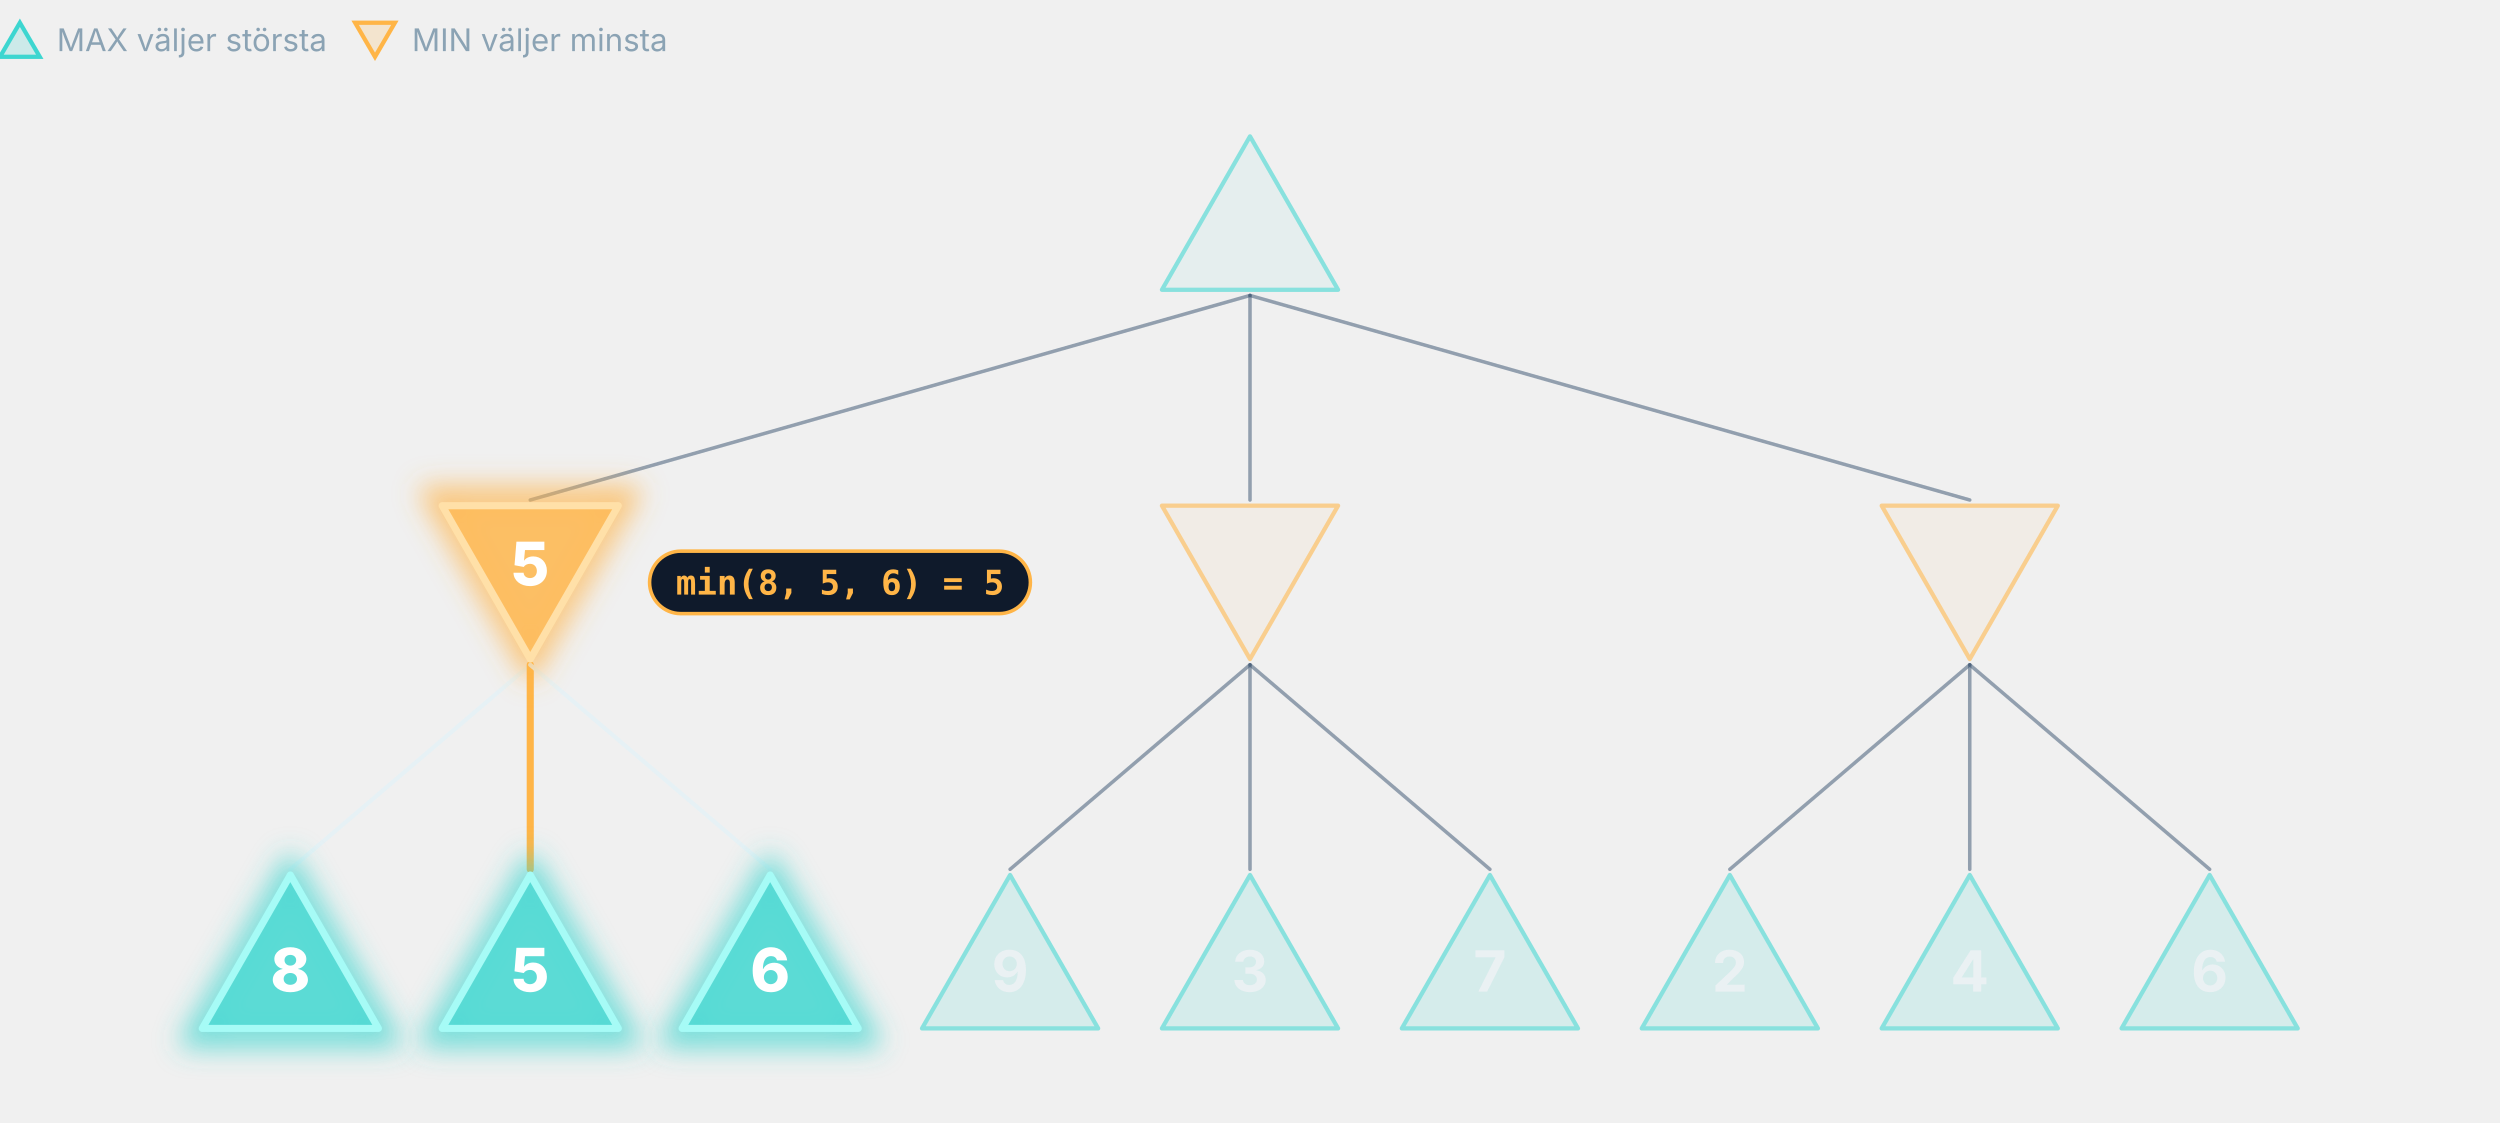
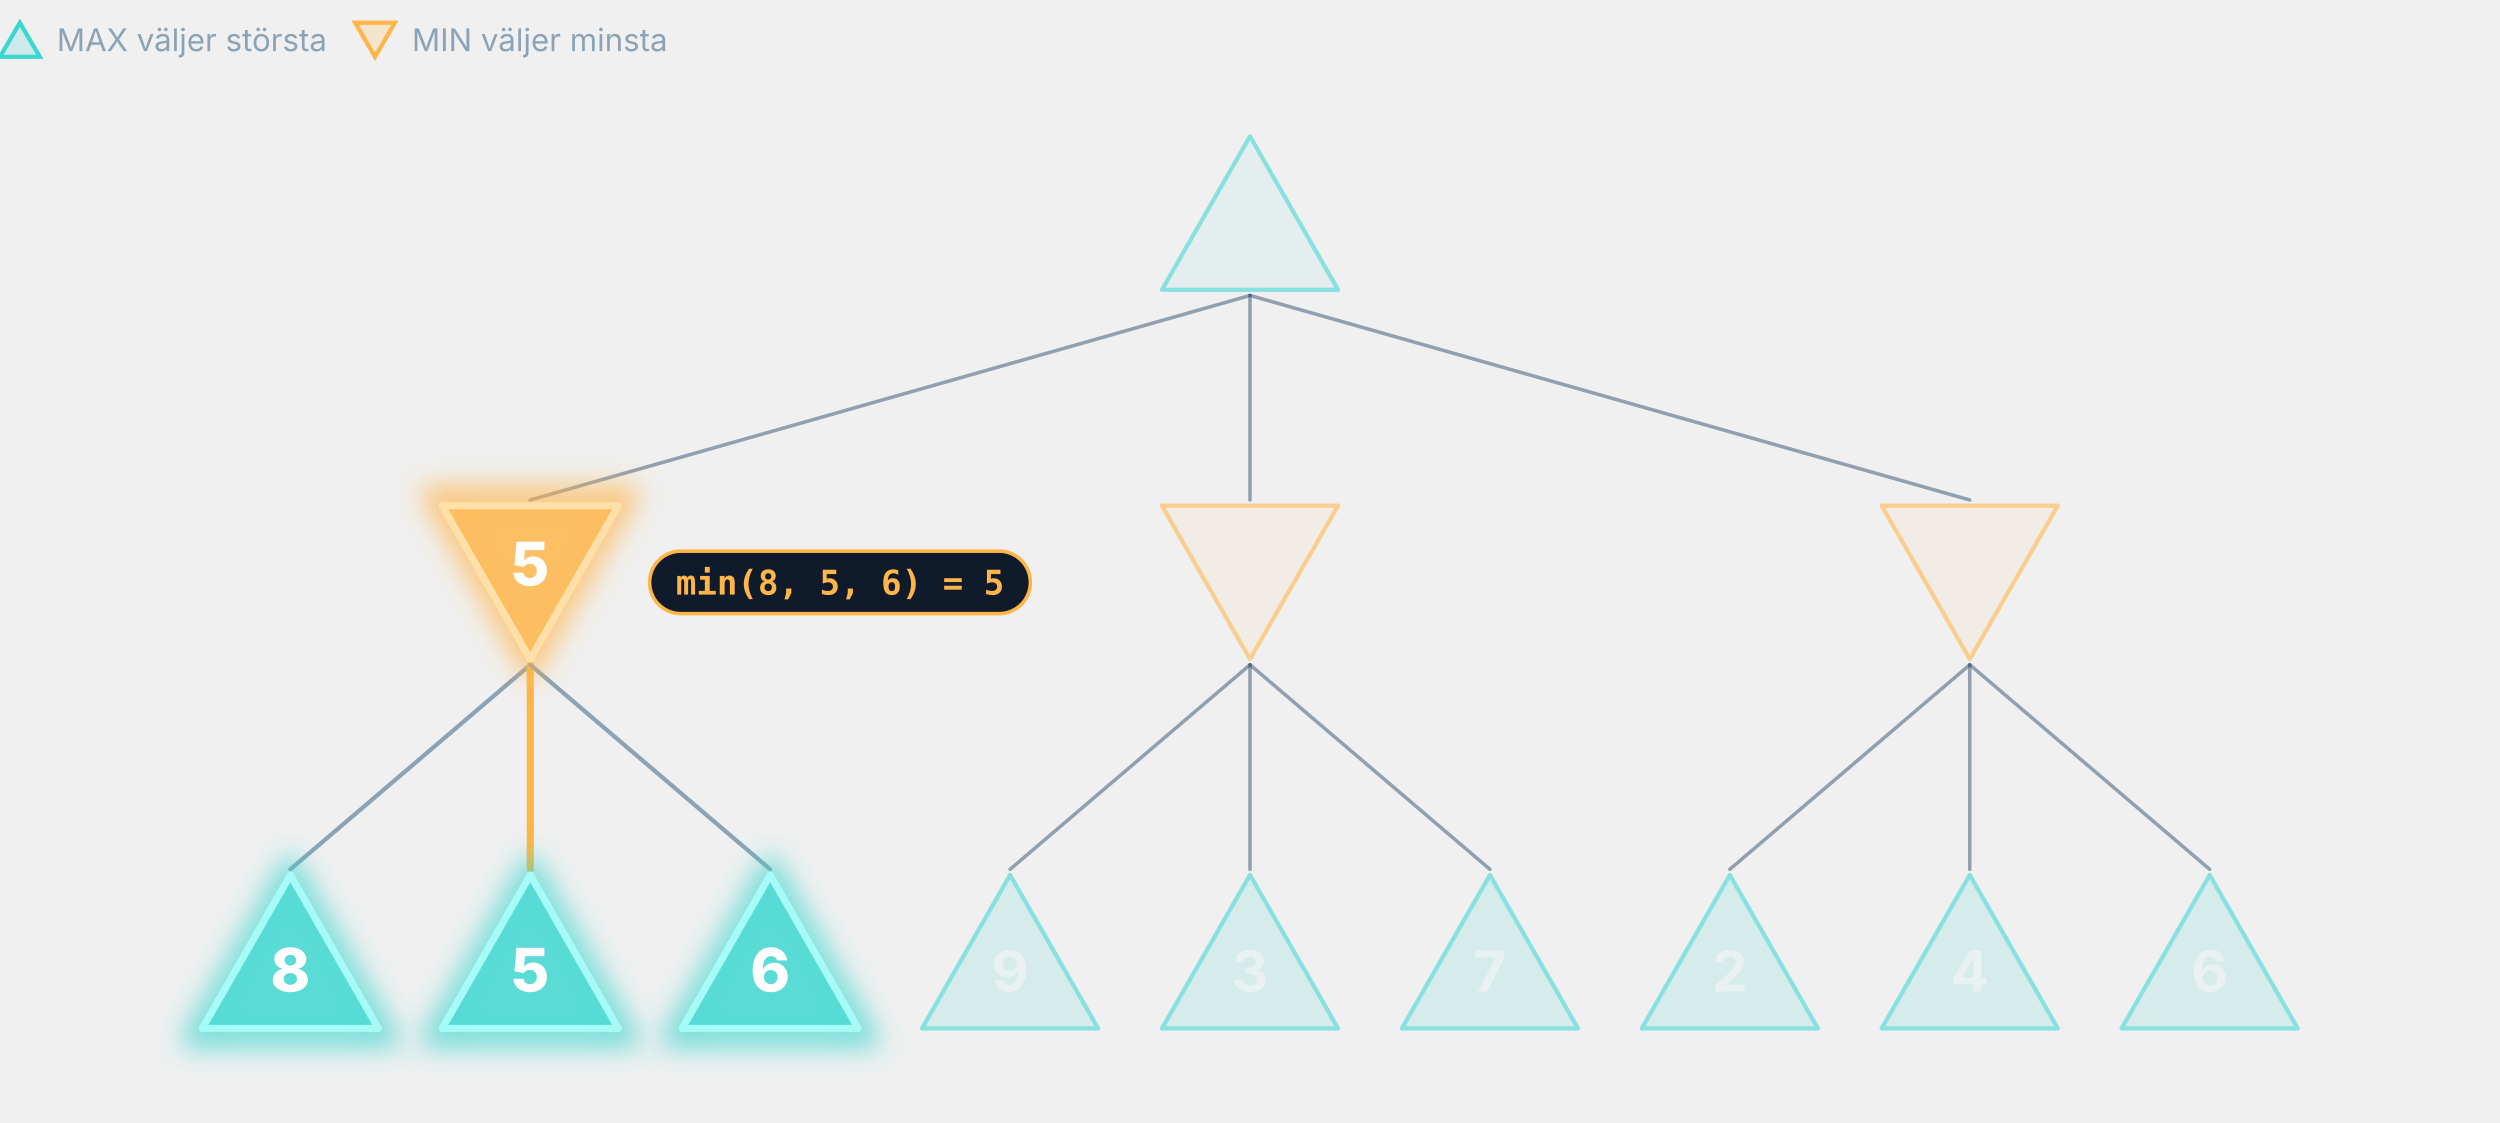
<svg xmlns="http://www.w3.org/2000/svg" viewBox="0 0 1760 790" width="1760" height="790" role="img">
  <defs>
    <filter id="glow" x="-40%" y="-40%" width="180%" height="180%">
      <feGaussianBlur stdDeviation="9" />
    </filter>
    <filter id="soft" x="-20%" y="-20%" width="140%" height="140%">
      <feGaussianBlur stdDeviation="4" />
    </filter>
  </defs>
  <g transform="translate(0,30)">
    <polygon points="14,-14 28,10 0,10" fill="#3DD6D0" fill-opacity=".2" stroke="#3DD6D0" stroke-width="3" />
    <text x="40.0" y="6.0" font-family="'IBM Plex Sans','Segoe UI',Inter,Helvetica,Arial,sans-serif" font-size="22" font-weight="400" fill="#8BA3B4" text-anchor="start">MAX väljer största</text>
    <polygon points="250,-14 278,-14 264,10" fill="#FFB547" fill-opacity=".2" stroke="#FFB547" stroke-width="3" />
    <text x="290.0" y="6.0" font-family="'IBM Plex Sans','Segoe UI',Inter,Helvetica,Arial,sans-serif" font-size="22" font-weight="400" fill="#8BA3B4" text-anchor="start">MIN väljer minsta</text>
  </g>
-   <path data-edge="r0:r00" d="M373.3,468.0L204.4,612.0" stroke="#E6F1F5" stroke-width="3" stroke-linecap="round" fill="none" opacity="1" />
+   <path data-edge="r0:r00" d="M373.3,468.0L204.4,612.0" stroke="#8BA3B4" stroke-width="3" stroke-linecap="round" fill="none" opacity="1" />
  <path data-edge="r0:r01" d="M373.3,468.0L373.3,612.0" stroke="#FFB547" stroke-width="5" stroke-linecap="round" fill="none" opacity="1" />
-   <path data-edge="r0:r02" d="M373.3,468.0L542.2,612.0" stroke="#E6F1F5" stroke-width="3" stroke-linecap="round" fill="none" opacity="1" />
+   <path data-edge="r0:r02" d="M373.3,468.0L542.2,612.0" stroke="#8BA3B4" stroke-width="3" stroke-linecap="round" fill="none" opacity="1" />
  <path data-edge="r:r0" d="M880.0,208.0L373.3,352.0" stroke="#3B5572" stroke-width="2.5" stroke-linecap="round" fill="none" opacity="0.52" />
  <path data-edge="r1:r10" d="M880.0,468.0L711.1,612.0" stroke="#3B5572" stroke-width="2.5" stroke-linecap="round" fill="none" opacity="0.52" />
  <path data-edge="r1:r11" d="M880.0,468.0L880.0,612.0" stroke="#3B5572" stroke-width="2.5" stroke-linecap="round" fill="none" opacity="0.52" />
  <path data-edge="r1:r12" d="M880.0,468.0L1048.9,612.0" stroke="#3B5572" stroke-width="2.5" stroke-linecap="round" fill="none" opacity="0.52" />
  <path data-edge="r:r1" d="M880.0,208.0L880.0,352.0" stroke="#3B5572" stroke-width="2.5" stroke-linecap="round" fill="none" opacity="0.52" />
  <path data-edge="r2:r20" d="M1386.7,468.0L1217.8,612.0" stroke="#3B5572" stroke-width="2.5" stroke-linecap="round" fill="none" opacity="0.52" />
  <path data-edge="r2:r21" d="M1386.7,468.0L1386.7,612.0" stroke="#3B5572" stroke-width="2.5" stroke-linecap="round" fill="none" opacity="0.52" />
  <path data-edge="r2:r22" d="M1386.7,468.0L1555.6,612.0" stroke="#3B5572" stroke-width="2.5" stroke-linecap="round" fill="none" opacity="0.52" />
  <path data-edge="r:r2" d="M880.0,208.0L1386.7,352.0" stroke="#3B5572" stroke-width="2.5" stroke-linecap="round" fill="none" opacity="0.52" />
-   <polygon data-focus-node="r00" points="204.4,607.4 276.4,732.6 132.5,732.6" fill="#3DD6D0" fill-opacity=".55" stroke="#3DD6D0" stroke-width="14" stroke-opacity=".5" stroke-linejoin="round" filter="url(#glow)" />
+   <polygon data-focus-node="r01" points="373.3,607.4 445.3,732.6 301.4,732.6" fill="#3DD6D0" fill-opacity=".55" stroke="#3DD6D0" stroke-width="14" stroke-opacity=".5" stroke-linejoin="round" filter="url(#glow)" />
  <polygon data-focus-node="r02" points="542.2,607.4 614.1,732.6 470.3,732.6" fill="#3DD6D0" fill-opacity=".55" stroke="#3DD6D0" stroke-width="14" stroke-opacity=".5" stroke-linejoin="round" filter="url(#glow)" />
  <polygon data-focus-node="r0" points="301.4,347.4 445.3,347.4 373.3,472.6" fill="#FFB547" fill-opacity=".55" stroke="#FFB547" stroke-width="14" stroke-opacity=".5" stroke-linejoin="round" filter="url(#glow)" />
-   <polygon data-focus-node="r01" points="373.3,607.4 445.3,732.6 301.4,732.6" fill="#3DD6D0" fill-opacity=".55" stroke="#3DD6D0" stroke-width="14" stroke-opacity=".5" stroke-linejoin="round" filter="url(#glow)" />
+   <polygon data-focus-node="r00" points="204.4,607.4 276.4,732.6 132.5,732.6" fill="#3DD6D0" fill-opacity=".55" stroke="#3DD6D0" stroke-width="14" stroke-opacity=".5" stroke-linejoin="round" filter="url(#glow)" />
  <g data-node="r00" opacity="1">
    <polygon points="204.4,616.0 266.4,724.0 142.4,724.0" fill="#3DD6D0" fill-opacity=".62" stroke="#A6FBF6" stroke-width="5" stroke-linejoin="round" />
    <text x="204.4" y="698.1" font-family="'IBM Plex Sans','Segoe UI',Inter,Helvetica,Arial,sans-serif" font-size="42.4" font-weight="800" fill="#FFFFFF" text-anchor="middle">8</text>
  </g>
  <g data-node="r01" opacity="1">
    <polygon points="373.3,616.0 435.3,724.0 311.3,724.0" fill="#3DD6D0" fill-opacity=".62" stroke="#A6FBF6" stroke-width="5" stroke-linejoin="round" />
    <text x="373.3" y="698.1" font-family="'IBM Plex Sans','Segoe UI',Inter,Helvetica,Arial,sans-serif" font-size="42.4" font-weight="800" fill="#FFFFFF" text-anchor="middle">5</text>
  </g>
  <g data-node="r02" opacity="1">
    <polygon points="542.2,616.0 604.2,724.0 480.2,724.0" fill="#3DD6D0" fill-opacity=".62" stroke="#A6FBF6" stroke-width="5" stroke-linejoin="round" />
    <text x="542.2" y="698.1" font-family="'IBM Plex Sans','Segoe UI',Inter,Helvetica,Arial,sans-serif" font-size="42.4" font-weight="800" fill="#FFFFFF" text-anchor="middle">6</text>
  </g>
  <g data-node="r0" opacity="1">
    <polygon points="311.3,356.0 435.3,356.0 373.3,464.0" fill="#FFB547" fill-opacity=".62" stroke="#FFE0A8" stroke-width="5" stroke-linejoin="round" />
    <text x="373.3" y="412.2" font-family="'IBM Plex Sans','Segoe UI',Inter,Helvetica,Arial,sans-serif" font-size="42.4" font-weight="800" fill="#FFFFFF" text-anchor="middle">5</text>
  </g>
  <g data-node="r10" opacity="0.58">
    <polygon points="711.1,616.0 773.1,724.0 649.1,724.0" fill="#3DD6D0" fill-opacity="0.26" stroke="#3DD6D0" stroke-width="3" stroke-linejoin="round" />
    <text x="711.1" y="698.1" font-family="'IBM Plex Sans','Segoe UI',Inter,Helvetica,Arial,sans-serif" font-size="40.0" font-weight="700" fill="#E6F1F5" text-anchor="middle">9</text>
  </g>
  <g data-node="r11" opacity="0.58">
    <polygon points="880.0,616.0 942.0,724.0 818.0,724.0" fill="#3DD6D0" fill-opacity="0.26" stroke="#3DD6D0" stroke-width="3" stroke-linejoin="round" />
    <text x="880.0" y="698.1" font-family="'IBM Plex Sans','Segoe UI',Inter,Helvetica,Arial,sans-serif" font-size="40.0" font-weight="700" fill="#E6F1F5" text-anchor="middle">3</text>
  </g>
  <g data-node="r12" opacity="0.58">
    <polygon points="1048.9,616.0 1110.9,724.0 986.9,724.0" fill="#3DD6D0" fill-opacity="0.26" stroke="#3DD6D0" stroke-width="3" stroke-linejoin="round" />
    <text x="1048.9" y="698.1" font-family="'IBM Plex Sans','Segoe UI',Inter,Helvetica,Arial,sans-serif" font-size="40.0" font-weight="700" fill="#E6F1F5" text-anchor="middle">7</text>
  </g>
  <g data-node="r1" opacity="0.58">
    <polygon points="818.0,356.0 942.0,356.0 880.0,464.0" fill="#FFB547" fill-opacity="0.1" stroke="#FFB547" stroke-width="3" stroke-linejoin="round" />
  </g>
  <g data-node="r20" opacity="0.58">
    <polygon points="1217.8,616.0 1279.8,724.0 1155.8,724.0" fill="#3DD6D0" fill-opacity="0.26" stroke="#3DD6D0" stroke-width="3" stroke-linejoin="round" />
    <text x="1217.8" y="698.1" font-family="'IBM Plex Sans','Segoe UI',Inter,Helvetica,Arial,sans-serif" font-size="40.0" font-weight="700" fill="#E6F1F5" text-anchor="middle">2</text>
  </g>
  <g data-node="r21" opacity="0.58">
    <polygon points="1386.7,616.0 1448.7,724.0 1324.7,724.0" fill="#3DD6D0" fill-opacity="0.26" stroke="#3DD6D0" stroke-width="3" stroke-linejoin="round" />
    <text x="1386.7" y="698.1" font-family="'IBM Plex Sans','Segoe UI',Inter,Helvetica,Arial,sans-serif" font-size="40.0" font-weight="700" fill="#E6F1F5" text-anchor="middle">4</text>
  </g>
  <g data-node="r22" opacity="0.58">
    <polygon points="1555.6,616.0 1617.6,724.0 1493.6,724.0" fill="#3DD6D0" fill-opacity="0.26" stroke="#3DD6D0" stroke-width="3" stroke-linejoin="round" />
    <text x="1555.6" y="698.1" font-family="'IBM Plex Sans','Segoe UI',Inter,Helvetica,Arial,sans-serif" font-size="40.0" font-weight="700" fill="#E6F1F5" text-anchor="middle">6</text>
  </g>
  <g data-node="r2" opacity="0.58">
    <polygon points="1324.7,356.0 1448.7,356.0 1386.7,464.0" fill="#FFB547" fill-opacity="0.1" stroke="#FFB547" stroke-width="3" stroke-linejoin="round" />
  </g>
  <g data-node="r" opacity="0.58">
    <polygon points="880.0,96.0 942.0,204.0 818.0,204.0" fill="#3DD6D0" fill-opacity="0.1" stroke="#3DD6D0" stroke-width="3" stroke-linejoin="round" />
  </g>
  <rect x="457.3" y="388.0" width="268.1" height="44.0" rx="22.0" fill="#0F1A2B" stroke="#FFB547" stroke-width="2.5" />
  <text x="591.4" y="418.6" font-family="'IBM Plex Mono','SFMono-Regular',Menlo,Consolas,monospace" font-size="24" font-weight="600" fill="#FFB547" text-anchor="middle">min(8, 5, 6) = 5</text>
</svg>
